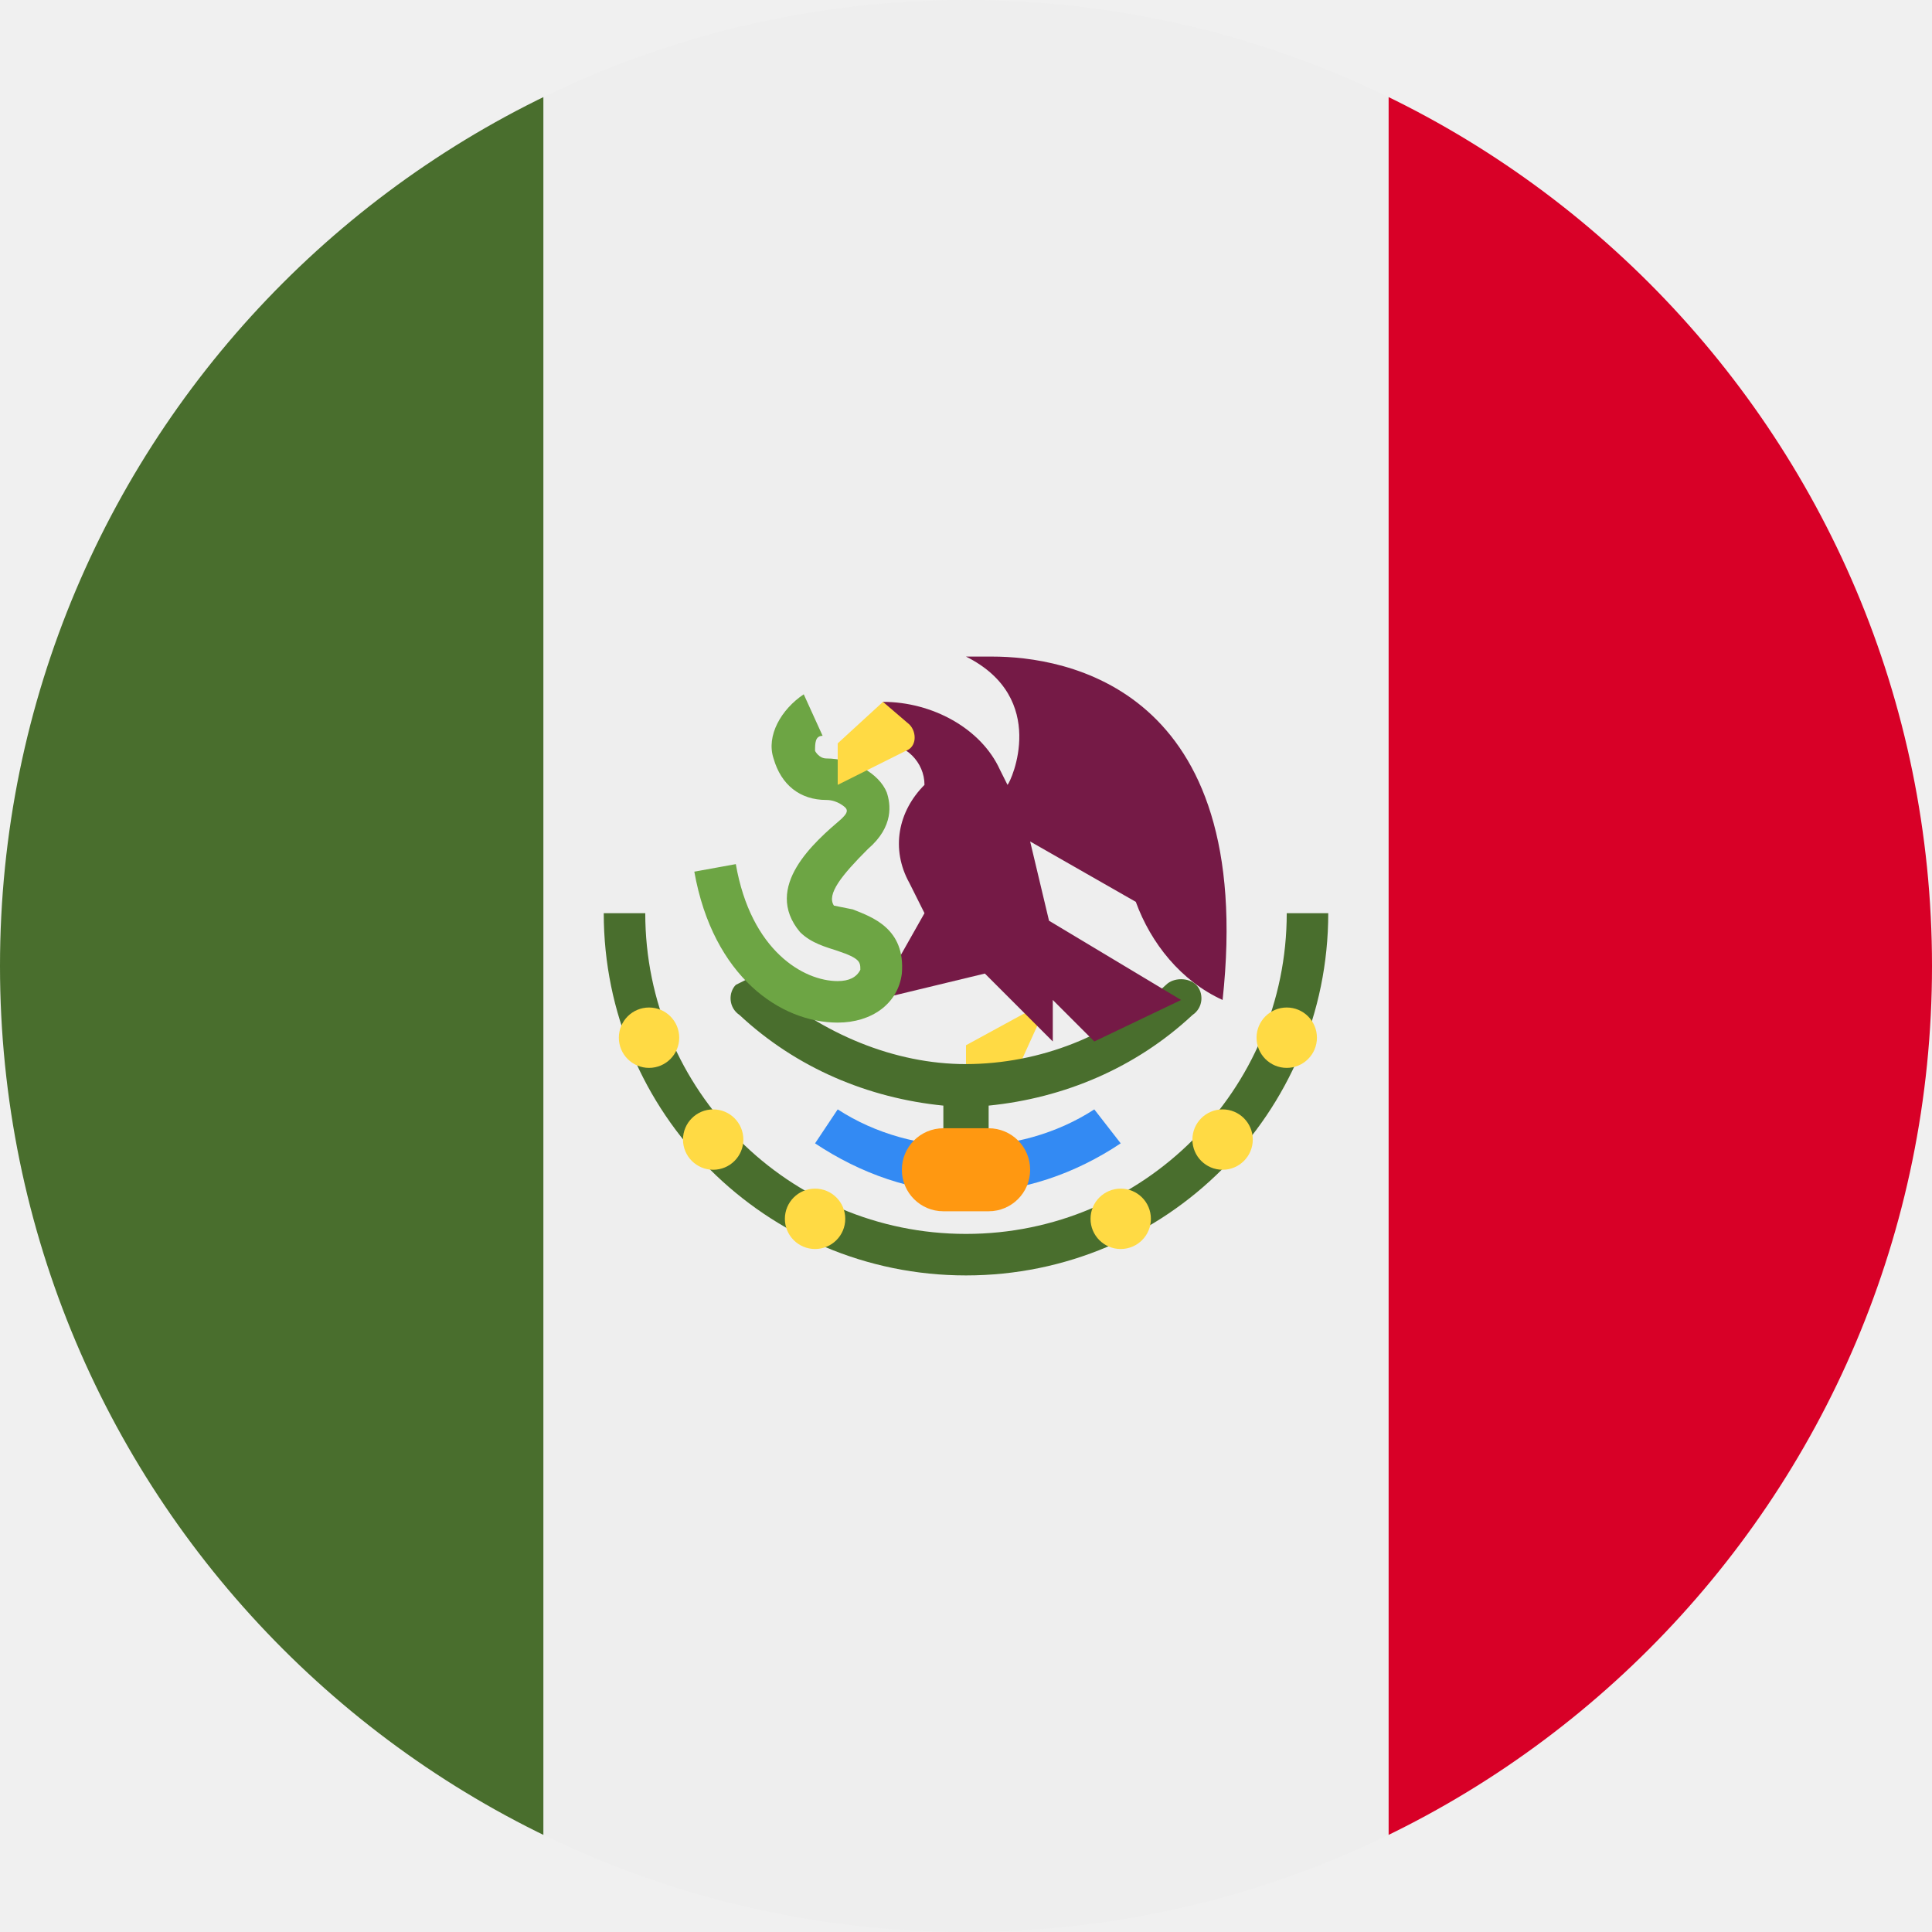
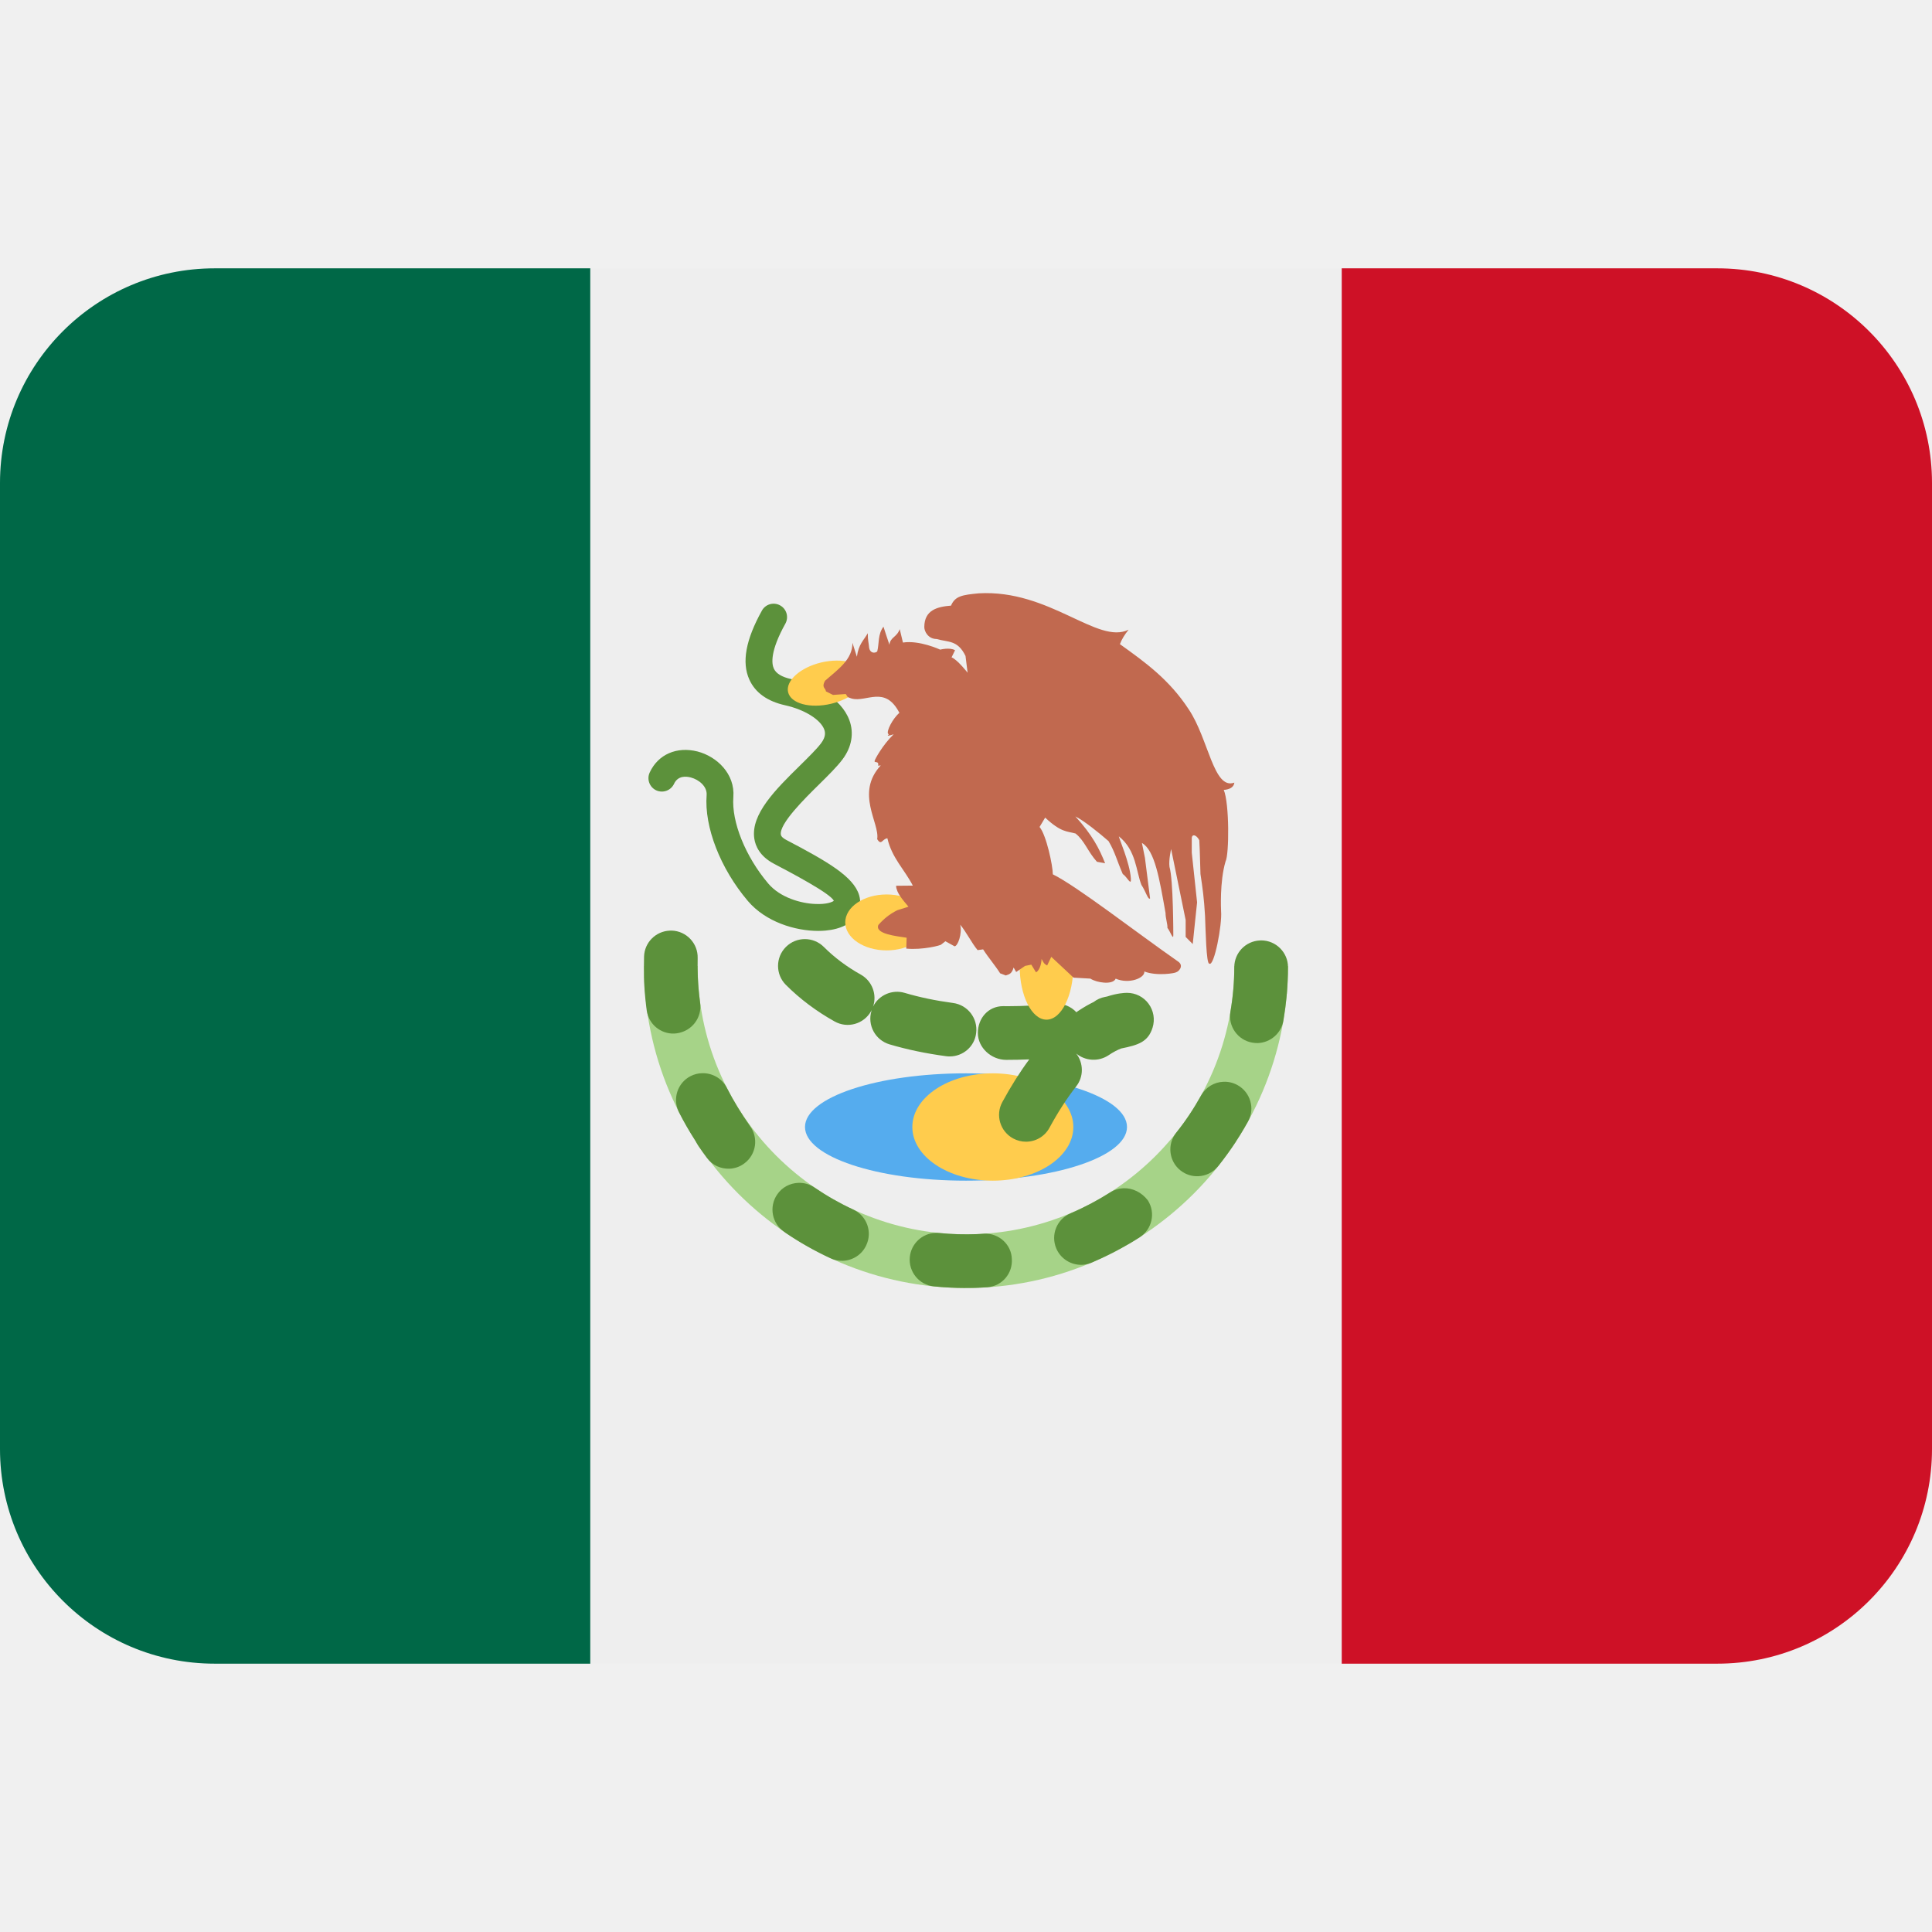
- <svg xmlns="http://www.w3.org/2000/svg" width="512" height="512" viewBox="0 0 512 512">
-   <mask id="a">
-     <circle cx="256" cy="256" r="256" fill="#fff" />
-   </mask>
-   <g mask="url(#a)">
-     <path fill="#eee" d="M144 0h223l33 256-33 256H144l-32-256z" />
-     <path fill="#496e2d" d="M0 0h144v512H0z" />
-     <path fill="#d80027" d="M368 0h144v512H368z" />
-     <path fill="#ffda44" d="M256 277v10h12l10-22z" />
-     <path fill="#496e2d" d="M160 242a96 96 0 0 0 192 0h-11a85 85 0 0 1-170 0zm39 17-4 2c-2 2-2 6 1 8 15 14 34 22 54 24v17h12v-17c20-2 39-10 54-24 3-2 3-6 1-8s-6-2-8 0a78 78 0 0 1-53 21c-19 0-38-8-53-21z" />
-     <path fill="#338af3" d="M256 316c-14 0-28-5-40-13l6-9c20 13 48 13 68 0l7 9c-12 8-26 13-41 13z" />
-     <path fill="#751a46" d="M256 174c22 11 12 33 11 34l-2-4c-5-11-18-18-31-18v11c6 0 11 5 11 11-7 7-9 17-4 26l4 8-13 23 29-7 18 18v-11l11 11 23-11-35-21-5-21 28 16c4 11 12 21 23 26 9-83-42-91-61-91z" />
-     <path fill="#6da544" d="M222 271c-15 0-33-12-38-40l11-2c4 23 18 31 27 31 3 0 5-1 6-3 0-2 0-3-6-5-3-1-7-2-10-5-10-12 4-24 11-30 1-1 2-2 1-3 0 0-2-2-5-2-7 0-12-4-14-11-2-6 2-13 8-17l5 11c-2 0-2 2-2 4 0 0 1 2 3 2 7 0 14 4 16 9 1 3 2 9-5 15-7 7-11 12-9 15l5 1c5 2 14 5 13 17-1 8-8 13-17 13h-1z" />
-     <path fill="#ffda44" d="m234 186-12 11v11l18-9c3-1 3-5 1-7z" />
-     <circle cx="172" cy="275" r="8" fill="#ffda44" />
-     <circle cx="189" cy="302" r="8" fill="#ffda44" />
-     <circle cx="216" cy="323" r="8" fill="#ffda44" />
-     <circle cx="297" cy="323" r="8" fill="#ffda44" />
-     <circle cx="324" cy="302" r="8" fill="#ffda44" />
-     <circle cx="341" cy="275" r="8" fill="#ffda44" />
-     <rect width="34" height="22" x="239" y="299" fill="#ff9811" rx="11" ry="11" />
-   </g>
+ <svg xmlns="http://www.w3.org/2000/svg" viewBox="0 0 36 36">
+   <path fill="#006847" d="M4 5C1.791 5 0 6.791 0 9v18c0 2.209 1.791 4 4 4h7V5H4z" />
+   <path fill="#CE1126" d="M32 5h-7v26h7c2.209 0 4-1.791 4-4V9c0-2.209-1.791-4-4-4z" />
+   <path fill="#EEE" d="M11 5h14v26H11z" />
+   <path fill="#A6D388" d="M23 18c0 2.762-2.238 5-5 5-2.761 0-5-2.238-5-5h-1c0 3.313 2.686 6 6 6s6-2.687 6-6h-1z" />
+   <path d="M13.543 20.269c-.092-.18-.278-.28-.468-.271-.069.002-.14.02-.205.053-.247.125-.344.427-.219.673.09.177.189.35.296.516v.001l.004.006v.001l.008.011v.001l.003.006.001.002.004.005v.001l.003.005v.002l.003.005.001.002.003.005.001.002.003.004.002.003.002.003.001.003.003.005.001.001.002.003.003.006.001.002.003.005.001.002.007.01v.001l.005.007v.001c.052.077.105.151.161.226.102.138.262.206.421.2.096-.004.193-.036.276-.099.222-.164.268-.478.103-.699-.158-.226-.305-.464-.43-.71zm-.497-1.582c-.021-.156-.036-.315-.043-.477-.005-.12-.005-.238-.003-.356.008-.275-.209-.506-.485-.514l-.036.001c-.26.011-.471.221-.478.485-.002.104-.003.207-.001.311v.09l.001.005v.028l.001.003-.001.002v.003l.001.002v.029l.001.003v.011l.001.019.001.009v.011c.009.16.025.319.046.477.036.257.261.44.515.43.016-.001.032-.002.047-.005.281-.04.471-.293.433-.567zm5.294 4.3l-.006.001-.124.008c-.237.009-.477.003-.71-.021-.024-.003-.047-.003-.071-.002-.245.01-.451.2-.476.45-.027.274.173.519.447.547l.125.011.004.001.002-.001.003.001h.002l.006.001h.006l.003.001h.001l.006-.001.003.001h.005l.006.001.005.001h.013l.006.001h.013c.152.01.305.015.459.012h.039l.007-.001.006.001h.015l.005-.001h.019l.006-.001h.001l.005.001.001-.001.006.001h.001l.005-.001h.008l.006-.001h.006l.001.001.006-.001h.007l.005-.001h.02l.005-.001h.004l.004-.001.004.001h.005l.004-.001h.005c.042-.001.085-.005.127-.007.269-.022.471-.255.453-.526-.007-.272-.242-.483-.514-.473zm-2.439-.448c-.251-.116-.495-.255-.724-.411-.092-.064-.199-.091-.303-.087-.152.006-.3.08-.393.217-.155.227-.098.539.13.694l.001.001.006.003.006.006.006.004.006.005c.266.181.548.34.842.476.074.035.153.049.23.046.182-.008.352-.113.433-.289.119-.251.01-.549-.24-.665zm5.03-.398c-.085.004-.171.03-.248.08-.233.148-.481.279-.734.387-.255.106-.375.399-.267.655.084.197.279.312.48.305.059-.002.116-.016.173-.038l.134-.06h.002l.006-.004.002-.001.004-.002h.004l.004-.002.002-.002.006-.001.002-.002.003-.002.005-.002.003-.001.005-.002.002-.001.005-.002.002-.001c.003-.002.003-.003.005-.003l.002-.001.006-.003h.002l.006-.003.006-.003.002-.001.005-.003.002-.001.006-.003.001-.001.007-.001.007-.004.002-.001.004-.003h.002l.006-.004.008-.002.006-.004h.001l.007-.004.001-.001.014-.006.007-.003.014-.008.008-.003.006-.003h.001l.014-.008v-.001l.006-.002h.001l.022-.012.007-.002.014-.008.007-.004h.001c.001-.001.003-.002.007-.002.002-.003.004-.004.006-.005l.008-.004.006-.003v-.001l.014-.006h.001l.007-.004.001-.001.005-.003h.001l.007-.004.006-.003h.002l.006-.004v-.001l.007-.003.001-.001.006-.003v-.001l.006-.002.002-.001.004-.003.003-.001.005-.003.002-.001.005-.003.002-.001.006-.002c-.001-.001 0-.001.001-.001l.006-.003.002-.001.004-.003.002-.001.006-.003.002-.001c0-.002.002-.002.004-.003l.003-.001.004-.002.003-.002.004-.002.003-.002.003-.002.003-.003.005-.001.004-.001.002-.002.004-.002.004-.003.002-.001.004-.002.004-.003.003-.002c.002.001.003 0 .005-.001l.002-.002.004-.002.003-.002.003-.002.004-.002.004-.003.002-.001c.002-.001.006-.001.008-.003-.002-.001-.002-.001 0-.001l.004-.002.007-.005.002-.001.007-.003v-.001l.012-.006.008-.005c.006-.004.012-.008.02-.011h.001c.063-.038.128-.077.19-.117.232-.15.301-.457.152-.69-.115-.149-.285-.232-.457-.225zm2.571-4.618l-.024.001c-.266.011-.478.229-.479.498 0 .277-.025.557-.072.829-.047.271.137.531.408.577.036.006.071.009.106.008.23-.01.432-.179.473-.417v-.005l.001-.002.001-.002-.001-.002.001-.002v-.002l.001-.002v-.003l.001-.002v-.009c.002-.001.002-.003.002-.004v-.006c.021-.129.039-.259.052-.391l-.001-.001.001-.003v-.001l.001-.004v-.011l.002-.003v-.001l-.001-.003v-.002l.001-.003v-.004l.002-.001-.002-.003v-.004c.002-.001.002-.002.002-.003v-.019l.002-.003v-.001c.013-.163.021-.328.021-.495 0-.273-.222-.498-.498-.499zm-.443 2.696c-.084-.046-.175-.066-.263-.062-.169.007-.329.1-.417.258-.134.242-.289.476-.463.692-.172.217-.135.531.08.702.1.079.217.113.333.108.14-.006.276-.07.37-.188.116-.146.227-.299.33-.455.002-.007.007-.014.011-.02l.001-.001.004-.006v-.001l.004-.007c.002-.002.004-.004.004-.006l.001.001.004-.006v-.001c.002-.002.003-.005.003-.007l.002-.001.004-.006v-.001c.002-.001.002-.003.003-.005l.001-.001.004-.006.001-.002.002-.005.003-.002.002-.005h.002l.002-.006.001-.002.004-.004.001-.002c.001-.002.001-.004.003-.005l.001-.003.004-.003c0-.001 0-.002.002-.003v-.004l.003-.002.003-.005.001-.002.003-.006.002-.002.002-.004.002-.003c0-.001 0-.002.002-.003 0-.001 0-.002.002-.003l.003-.005.001-.003.002-.003.002-.003c.002-.001.002-.002.002-.003.002-.001.002-.002.002-.004l.002-.003.003-.004.003-.004v-.003l.002-.003.003-.004.003-.003v-.003l.004-.005v-.003c.002-.001.003-.002.003-.004l.002-.002.002-.003.003-.005.002-.003v-.002l.004-.005c0-.001 0-.002.002-.003l.001-.003.003-.004.002-.004.002-.003c.001-.001 0-.003.002-.004 0-.001 0-.002.002-.002l.002-.005.002-.002.002-.006.002-.001.002-.004.002-.002.002-.005.002-.002.002-.006c.002-.001 0-.002 0-.002l.004-.005.001-.002.004-.005v-.001l.003-.006.002-.002.002-.006v-.001l.005-.005.003-.006v-.001l.004-.007.002-.001.025-.047c.129-.234.043-.538-.199-.672z" fill="#5C913B" />
+   <ellipse fill="#55ACEE" cx="18" cy="21" rx="3" ry="1" />
+   <ellipse fill="#FFCC4D" cx="18.5" cy="21" rx="1.5" ry="1" />
+   <path fill="#5C913B" d="M19.117 21.274c-.081 0-.163-.02-.239-.061-.243-.132-.333-.436-.201-.678.16-.294.328-.561.502-.795-.139.006-.283.009-.43.009-.276 0-.528-.225-.528-.501s.195-.5.472-.5l.082.001c.296 0 .6-.018.872-.043.158-.017.309.047.41.156.014-.011.028-.022.043-.031.1-.066.193-.119.28-.161.059-.046.131-.079.211-.094l.036-.007c.188-.061.32-.069.373-.069.159 0 .308.075.402.203.094.128.122.292.075.444-.082.266-.265.326-.586.39-.06.023-.142.063-.238.128-.188.123-.432.104-.599-.034.137.177.143.431-.002.614-.17.217-.337.475-.496.768-.09.167-.262.261-.439.261zm-1.42-1.589c-.021 0-.044-.001-.066-.004-.374-.05-.729-.124-1.056-.221-.265-.079-.416-.357-.337-.622l.006-.02-.012.023c-.135.241-.44.328-.681.192-.34-.19-.645-.419-.907-.681-.195-.195-.195-.512 0-.707.195-.195.512-.195.707 0 .197.197.428.37.688.515.214.12.306.374.229.597.105-.213.354-.326.59-.256.276.082.579.145.9.188.274.036.467.287.431.561-.029.252-.245.435-.492.435zm-2.452-2.339c-.426 0-.977-.165-1.311-.559-.512-.604-.813-1.379-.767-1.973.012-.159-.143-.287-.295-.327-.087-.023-.24-.037-.312.118-.059.126-.207.179-.332.122-.125-.058-.18-.207-.122-.332.156-.339.506-.49.892-.392.358.093.701.415.667.85-.036.462.226 1.109.65 1.61.223.264.611.371.875.381.215.011.324-.038.347-.059-.056-.133-.797-.523-1.113-.689-.269-.141-.349-.335-.369-.472-.067-.455.4-.916.852-1.36.159-.157.31-.305.392-.414.093-.123.078-.205.06-.256-.069-.187-.368-.372-.728-.452-.333-.074-.558-.235-.668-.479-.145-.321-.068-.741.234-1.285.067-.122.22-.164.34-.097.121.067.164.219.097.34-.285.512-.257.744-.215.837.042.092.149.157.32.195.423.094.932.345 1.088.767.089.241.044.501-.128.73-.104.139-.268.3-.441.471-.258.254-.739.727-.708.931.006.042.061.079.107.102.751.394 1.25.679 1.352 1.028.036.123.021.247-.042.359-.097.169-.299.273-.585.299-.043.004-.09.006-.137.006z" />
+   <ellipse fill="#FFCC4D" cx="19.5" cy="18" rx=".5" ry="1" />
+   <path fill="#FFCC4D" d="M17.292 17.188c0 .288-.345.521-.771.521-.425 0-.771-.233-.771-.521s.345-.521.771-.521c.425 0 .771.233.771.521zm-1.187-4.627c.05.212-.227.46-.619.553-.392.093-.75-.004-.801-.216-.05-.213.227-.461.618-.554.393-.092.752.004.802.217z" />
+   <path fill="#C1694F" d="M22.533 17.955c.09.07.243-.729.22-.978 0-.017-.029-.546.083-.924.069-.128.073-1.083-.033-1.334.084-.007.185-.034.197-.136-.388.143-.479-.817-.852-1.369-.362-.553-.811-.875-1.28-1.211.035-.094.091-.182.162-.27-.575.288-1.471-.755-2.795-.677-.297.029-.438.047-.514.229-.247.02-.498.076-.498.401 0 .078.071.22.229.221.216.063.392.014.539.316l.039.312s-.193-.247-.299-.286l.065-.133c-.1-.058-.277-.011-.277-.011s-.385-.18-.694-.132l-.06-.25c-.054.154-.175.146-.192.291-.034-.104-.079-.233-.111-.337-.109.148-.077.308-.116.462-.042.036-.128.037-.15-.062-.011-.122-.026-.133-.026-.278-.078.137-.172.204-.203.439l-.083-.26c.003.307-.261.49-.511.707-.071.13.011.131.017.198l.132.066.237-.017c.039.049.007.053.11.084.276.077.62-.254.89.267-.124.104-.249.347-.209.393.05 0-.1.07.102.006-.21.204-.352.473-.352.489-.024.058.084-.008.062.097l.05-.006c-.479.518-.016 1.075-.067 1.374.08.129.09-.003.19-.016.084.368.326.591.474.882l-.312.003c.007.138.132.269.231.39l-.209.066c-.149.076-.247.157-.352.274-.069.168.333.208.527.238l-.007.203c.303.029.653-.061.653-.078l.076-.059.171.094c.057 0 .146-.228.105-.403.11.131.214.342.324.474l.103-.014c.094.149.223.297.317.446l.105.04c.061-.021.113-.028.146-.148l.048.084.166-.114.116-.023.087.142c.051-.019.101-.13.104-.248.052.103.066.095.104.122l.077-.162.415.388.314.018c.112.076.419.124.471.001.252.108.549-.014.534-.134.232.092.589.03.589.015.043-.005.153-.113.049-.194-.767-.534-1.904-1.418-2.343-1.631 0-.158-.119-.727-.247-.883l.104-.174c.299.279.407.252.566.296.17.135.229.34.399.527l.152.028c-.105-.267-.236-.526-.554-.873.164.082.436.301.618.46.12.201.155.361.265.613.08.051.162.238.151.083-.019-.291-.224-.752-.224-.785.326.258.322.66.421.905.083.124.125.29.161.251l-.096-.756-.056-.277c.241.139.327.669.44 1.305 0 .101.041.212.035.277.052.064.111.241.11.136 0 0 0-1.034-.071-1.271-.018-.127.03-.333.03-.333.088.429.182.894.271 1.322v.315l.132.133c.025-.26.055-.518.081-.776l-.099-.925v-.264c-.002-.093.085-.076.14.03.013.227.013.404.022.63.039.258.066.447.085.776.011.266.023.904.079.893z" />
</svg>
